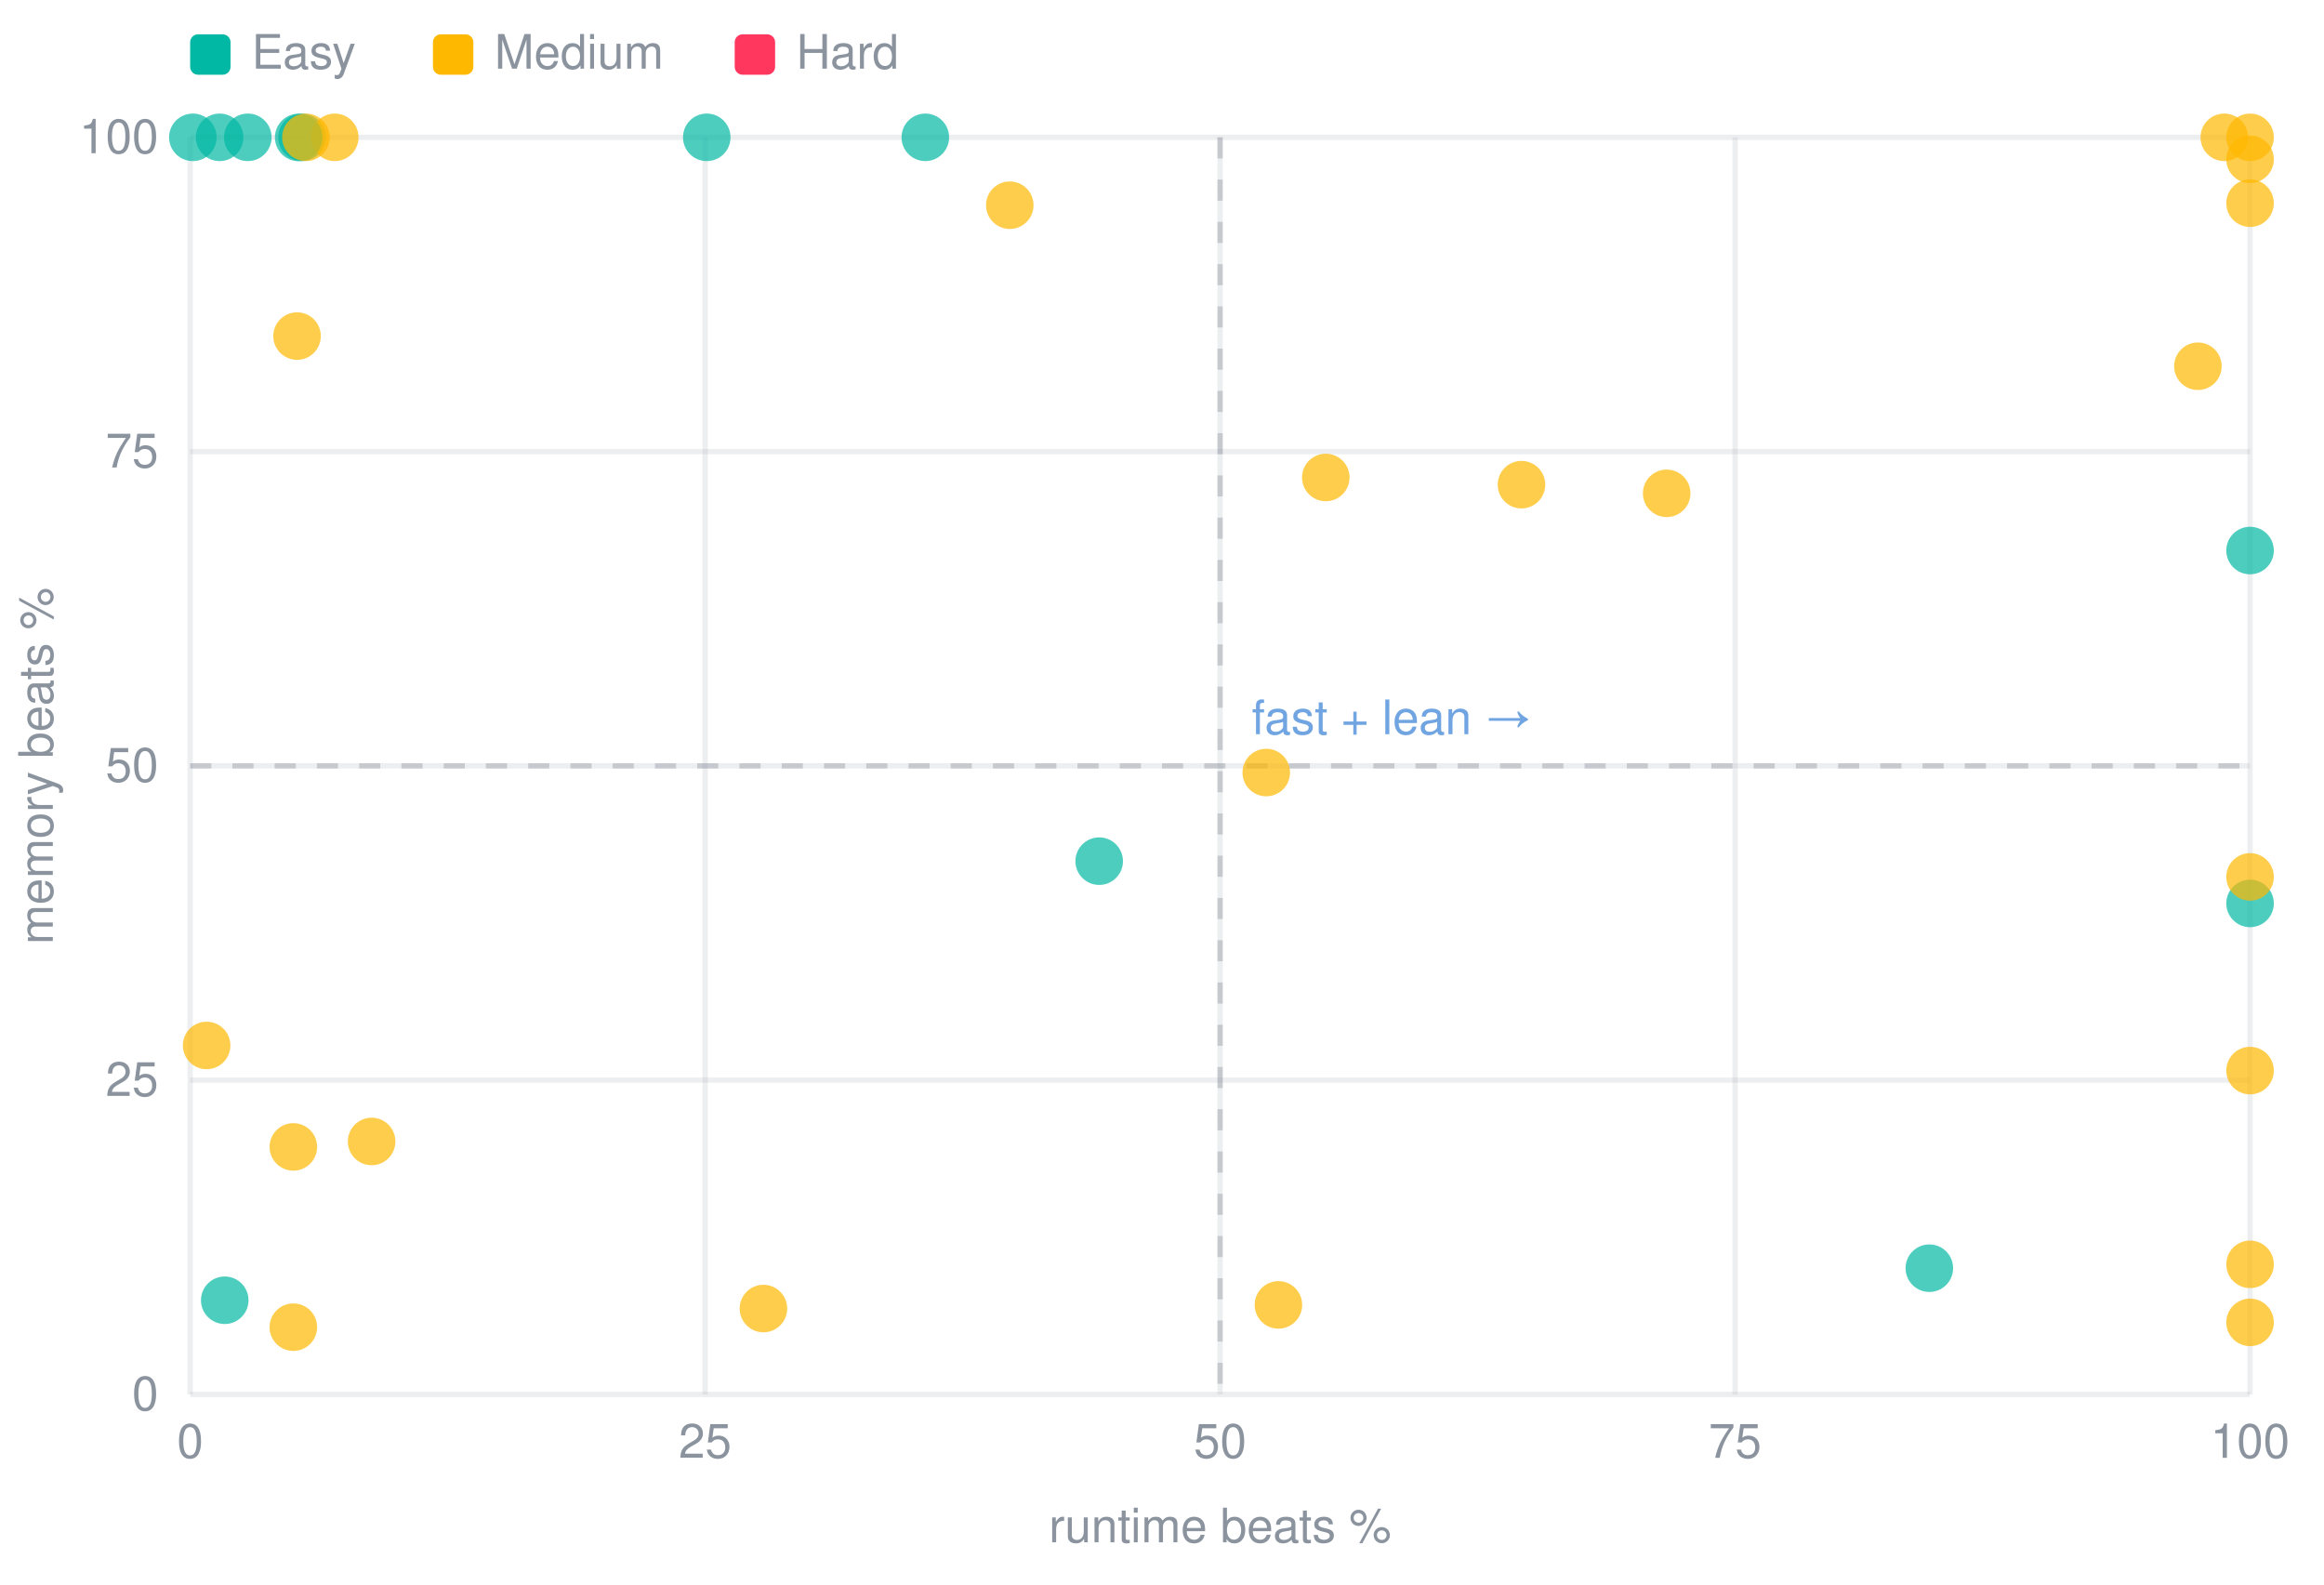
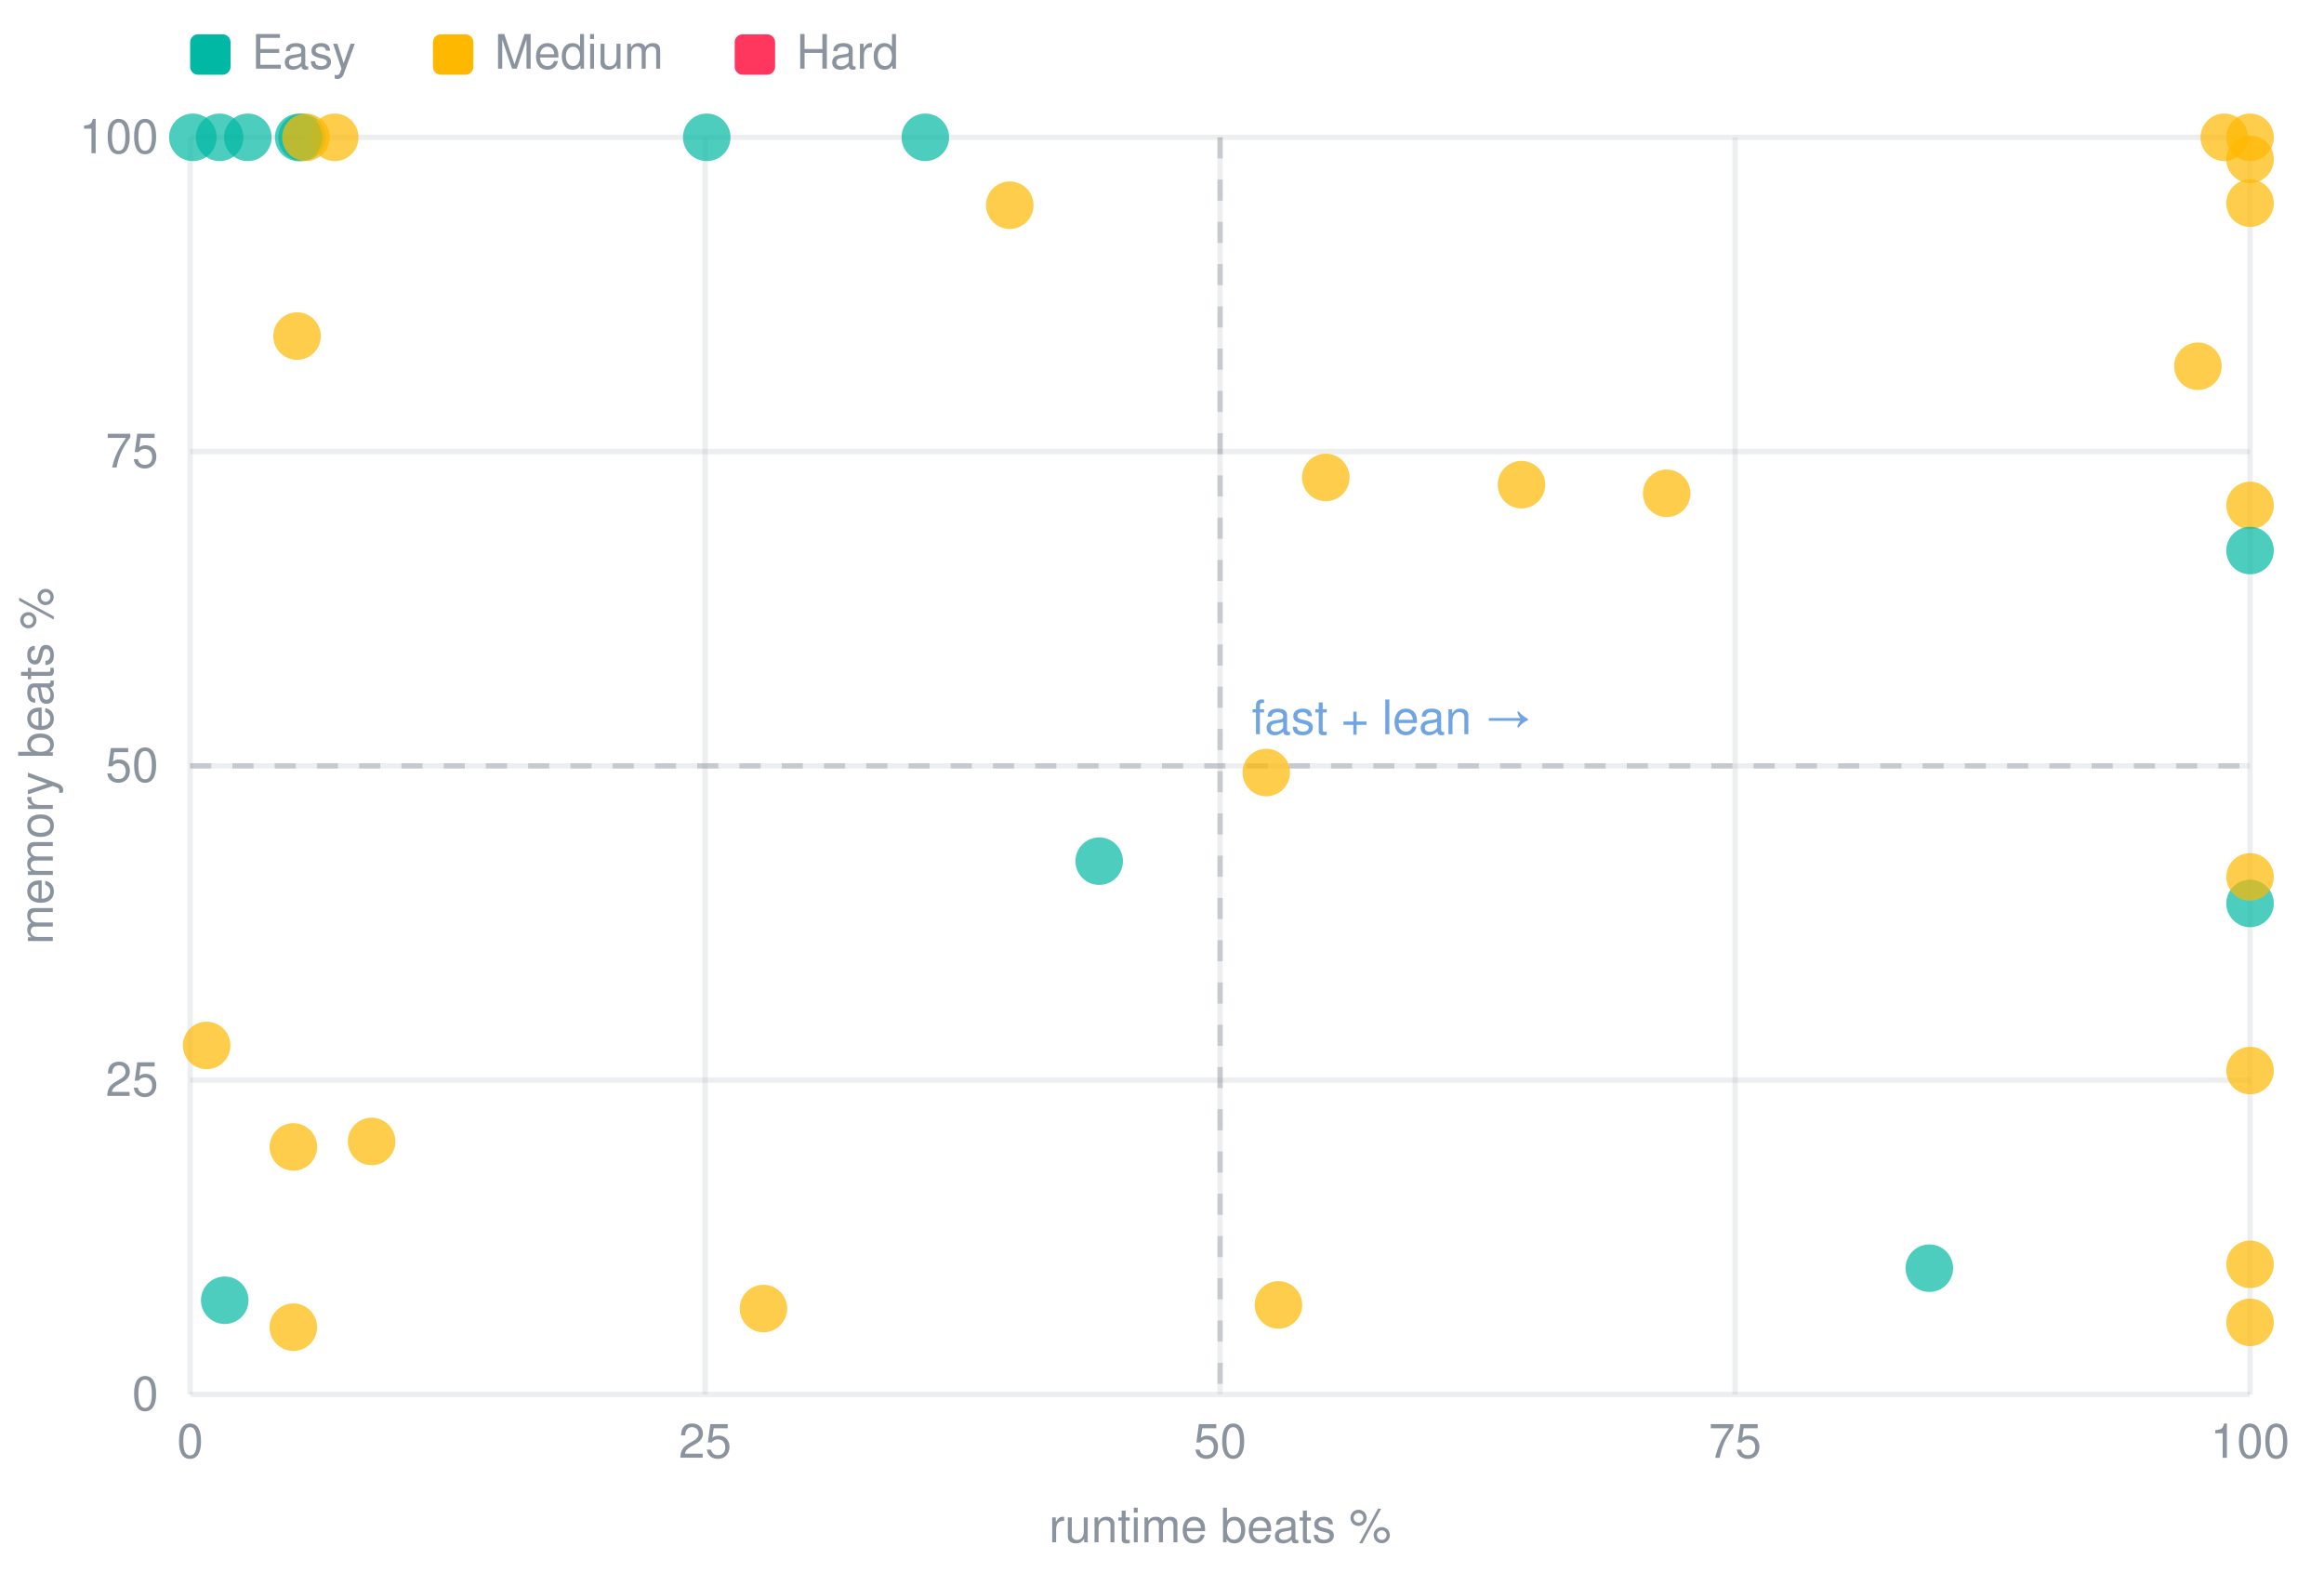
<svg xmlns="http://www.w3.org/2000/svg" viewBox="0 0 440 300" width="440" height="300" role="img" font-family="system-ui, -apple-system, Segoe UI, Helvetica, Arial, sans-serif">
  <line x1="36" y1="26" x2="36" y2="264" stroke="#8b949e" stroke-width="1" opacity="0.16" />
  <line x1="36" y1="264" x2="426" y2="264" stroke="#8b949e" stroke-width="1" opacity="0.16" />
  <text x="36" y="276" font-size="9" fill="#8b949e" text-anchor="middle" font-weight="normal" opacity="1">0</text>
  <text x="30" y="267" font-size="9" fill="#8b949e" text-anchor="end" font-weight="normal" opacity="1">0</text>
  <line x1="133.5" y1="26" x2="133.5" y2="264" stroke="#8b949e" stroke-width="1" opacity="0.16" />
  <line x1="36" y1="204.5" x2="426" y2="204.5" stroke="#8b949e" stroke-width="1" opacity="0.16" />
  <text x="133.5" y="276" font-size="9" fill="#8b949e" text-anchor="middle" font-weight="normal" opacity="1">25</text>
  <text x="30" y="207.5" font-size="9" fill="#8b949e" text-anchor="end" font-weight="normal" opacity="1">25</text>
  <line x1="231" y1="26" x2="231" y2="264" stroke="#8b949e" stroke-width="1" opacity="0.16" />
  <line x1="36" y1="145" x2="426" y2="145" stroke="#8b949e" stroke-width="1" opacity="0.16" />
  <text x="231" y="276" font-size="9" fill="#8b949e" text-anchor="middle" font-weight="normal" opacity="1">50</text>
  <text x="30" y="148" font-size="9" fill="#8b949e" text-anchor="end" font-weight="normal" opacity="1">50</text>
  <line x1="328.5" y1="26" x2="328.5" y2="264" stroke="#8b949e" stroke-width="1" opacity="0.16" />
  <line x1="36" y1="85.5" x2="426" y2="85.5" stroke="#8b949e" stroke-width="1" opacity="0.16" />
  <text x="328.5" y="276" font-size="9" fill="#8b949e" text-anchor="middle" font-weight="normal" opacity="1">75</text>
  <text x="30" y="88.5" font-size="9" fill="#8b949e" text-anchor="end" font-weight="normal" opacity="1">75</text>
  <line x1="426" y1="26" x2="426" y2="264" stroke="#8b949e" stroke-width="1" opacity="0.16" />
  <line x1="36" y1="26" x2="426" y2="26" stroke="#8b949e" stroke-width="1" opacity="0.16" />
  <text x="426" y="276" font-size="9" fill="#8b949e" text-anchor="middle" font-weight="normal" opacity="1">100</text>
  <text x="30" y="29" font-size="9" fill="#8b949e" text-anchor="end" font-weight="normal" opacity="1">100</text>
  <line x1="231" y1="26" x2="231" y2="264" stroke="#8b949e" stroke-width="1" opacity="0.4" stroke-dasharray="4 4" />
  <line x1="36" y1="145" x2="426" y2="145" stroke="#8b949e" stroke-width="1" opacity="0.4" stroke-dasharray="4 4" />
  <text x="237" y="139" font-size="9" fill="#4c8eda" text-anchor="start" font-weight="normal" opacity="0.8">fast + lean →</text>
  <circle cx="175.19" cy="26" r="4.5" fill="#00b8a3" opacity="0.7" />
  <circle cx="55.54" cy="251.27" r="4.5" fill="#ffb800" opacity="0.7" />
  <circle cx="39.12" cy="197.93" r="4.5" fill="#ffb800" opacity="0.7" />
  <circle cx="208.11" cy="163.04" r="4.5" fill="#00b8a3" opacity="0.7" />
  <circle cx="36.51" cy="26" r="4.5" fill="#00b8a3" opacity="0.7" />
  <circle cx="426" cy="38.47" r="4.5" fill="#ffb800" opacity="0.7" />
  <circle cx="426" cy="250.36" r="4.5" fill="#ffb800" opacity="0.7" />
  <circle cx="426" cy="239.37" r="4.5" fill="#ffb800" opacity="0.7" />
  <circle cx="426" cy="30.16" r="4.5" fill="#ffb800" opacity="0.7" />
  <circle cx="315.55" cy="93.4" r="4.5" fill="#ffb800" opacity="0.7" />
  <circle cx="416.13" cy="69.34" r="4.5" fill="#ffb800" opacity="0.7" />
  <circle cx="41.58" cy="26" r="4.5" fill="#00b8a3" opacity="0.7" />
  <circle cx="426" cy="202.69" r="4.5" fill="#ffb800" opacity="0.7" />
  <circle cx="288.06" cy="91.76" r="4.5" fill="#ffb800" opacity="0.7" />
  <circle cx="426" cy="171.04" r="4.5" fill="#00b8a3" opacity="0.7" />
  <circle cx="144.54" cy="247.74" r="4.5" fill="#ffb800" opacity="0.7" />
  <circle cx="426" cy="166.02" r="4.5" fill="#ffb800" opacity="0.7" />
  <circle cx="242.04" cy="247.05" r="4.5" fill="#ffb800" opacity="0.7" />
  <circle cx="57.18" cy="26" r="4.5" fill="#00b8a3" opacity="0.7" />
  <circle cx="251.01" cy="90.4" r="4.5" fill="#ffb800" opacity="0.7" />
  <circle cx="63.38" cy="26" r="4.5" fill="#ffb800" opacity="0.7" />
  <circle cx="133.81" cy="26" r="4.5" fill="#00b8a3" opacity="0.7" />
  <circle cx="70.36" cy="216.11" r="4.5" fill="#ffb800" opacity="0.7" />
  <circle cx="365.28" cy="240.1" r="4.5" fill="#00b8a3" opacity="0.7" />
+   <circle cx="426" cy="95.69" r="4.5" fill="#ffb800" opacity="0.7" />
  <circle cx="42.55" cy="246.17" r="4.5" fill="#00b8a3" opacity="0.7" />
  <circle cx="55.54" cy="217.14" r="4.5" fill="#ffb800" opacity="0.7" />
  <circle cx="56.55" cy="26.02" r="4.5" fill="#00b8a3" opacity="0.7" />
  <circle cx="239.74" cy="146.26" r="4.5" fill="#ffb800" opacity="0.7" />
  <circle cx="56.24" cy="63.63" r="4.5" fill="#ffb800" opacity="0.7" />
  <circle cx="57.92" cy="26" r="4.5" fill="#ffb800" opacity="0.7" />
  <circle cx="191.18" cy="38.85" r="4.5" fill="#ffb800" opacity="0.7" />
  <circle cx="426" cy="26" r="4.5" fill="#ffb800" opacity="0.7" />
  <circle cx="46.92" cy="26" r="4.5" fill="#00b8a3" opacity="0.7" />
  <circle cx="426" cy="104.23" r="4.5" fill="#00b8a3" opacity="0.7" />
  <circle cx="421.12" cy="26" r="4.5" fill="#ffb800" opacity="0.7" />
  <text x="231" y="292" font-size="9" fill="#8b949e" text-anchor="middle" font-weight="normal" opacity="1">runtime beats %</text>
  <g transform="translate(10 145) rotate(-90)">
    <text x="0" y="0" font-size="9" fill="#8b949e" text-anchor="middle" font-weight="normal" opacity="1">memory beats %</text>
  </g>
  <rect x="36" y="6.5" width="7.65" height="7.65" rx="1.5" fill="#00b8a3" opacity="1" />
  <text x="47.65" y="13" font-size="9" fill="#8b949e" text-anchor="start" font-weight="normal" opacity="1">Easy</text>
  <rect x="81.97" y="6.5" width="7.65" height="7.65" rx="1.5" fill="#ffb800" opacity="1" />
  <text x="93.62" y="13" font-size="9" fill="#8b949e" text-anchor="start" font-weight="normal" opacity="1">Medium</text>
  <rect x="139.1" y="6.5" width="7.65" height="7.65" rx="1.5" fill="#ff375f" opacity="1" />
  <text x="150.75" y="13" font-size="9" fill="#8b949e" text-anchor="start" font-weight="normal" opacity="1">Hard</text>
</svg>
